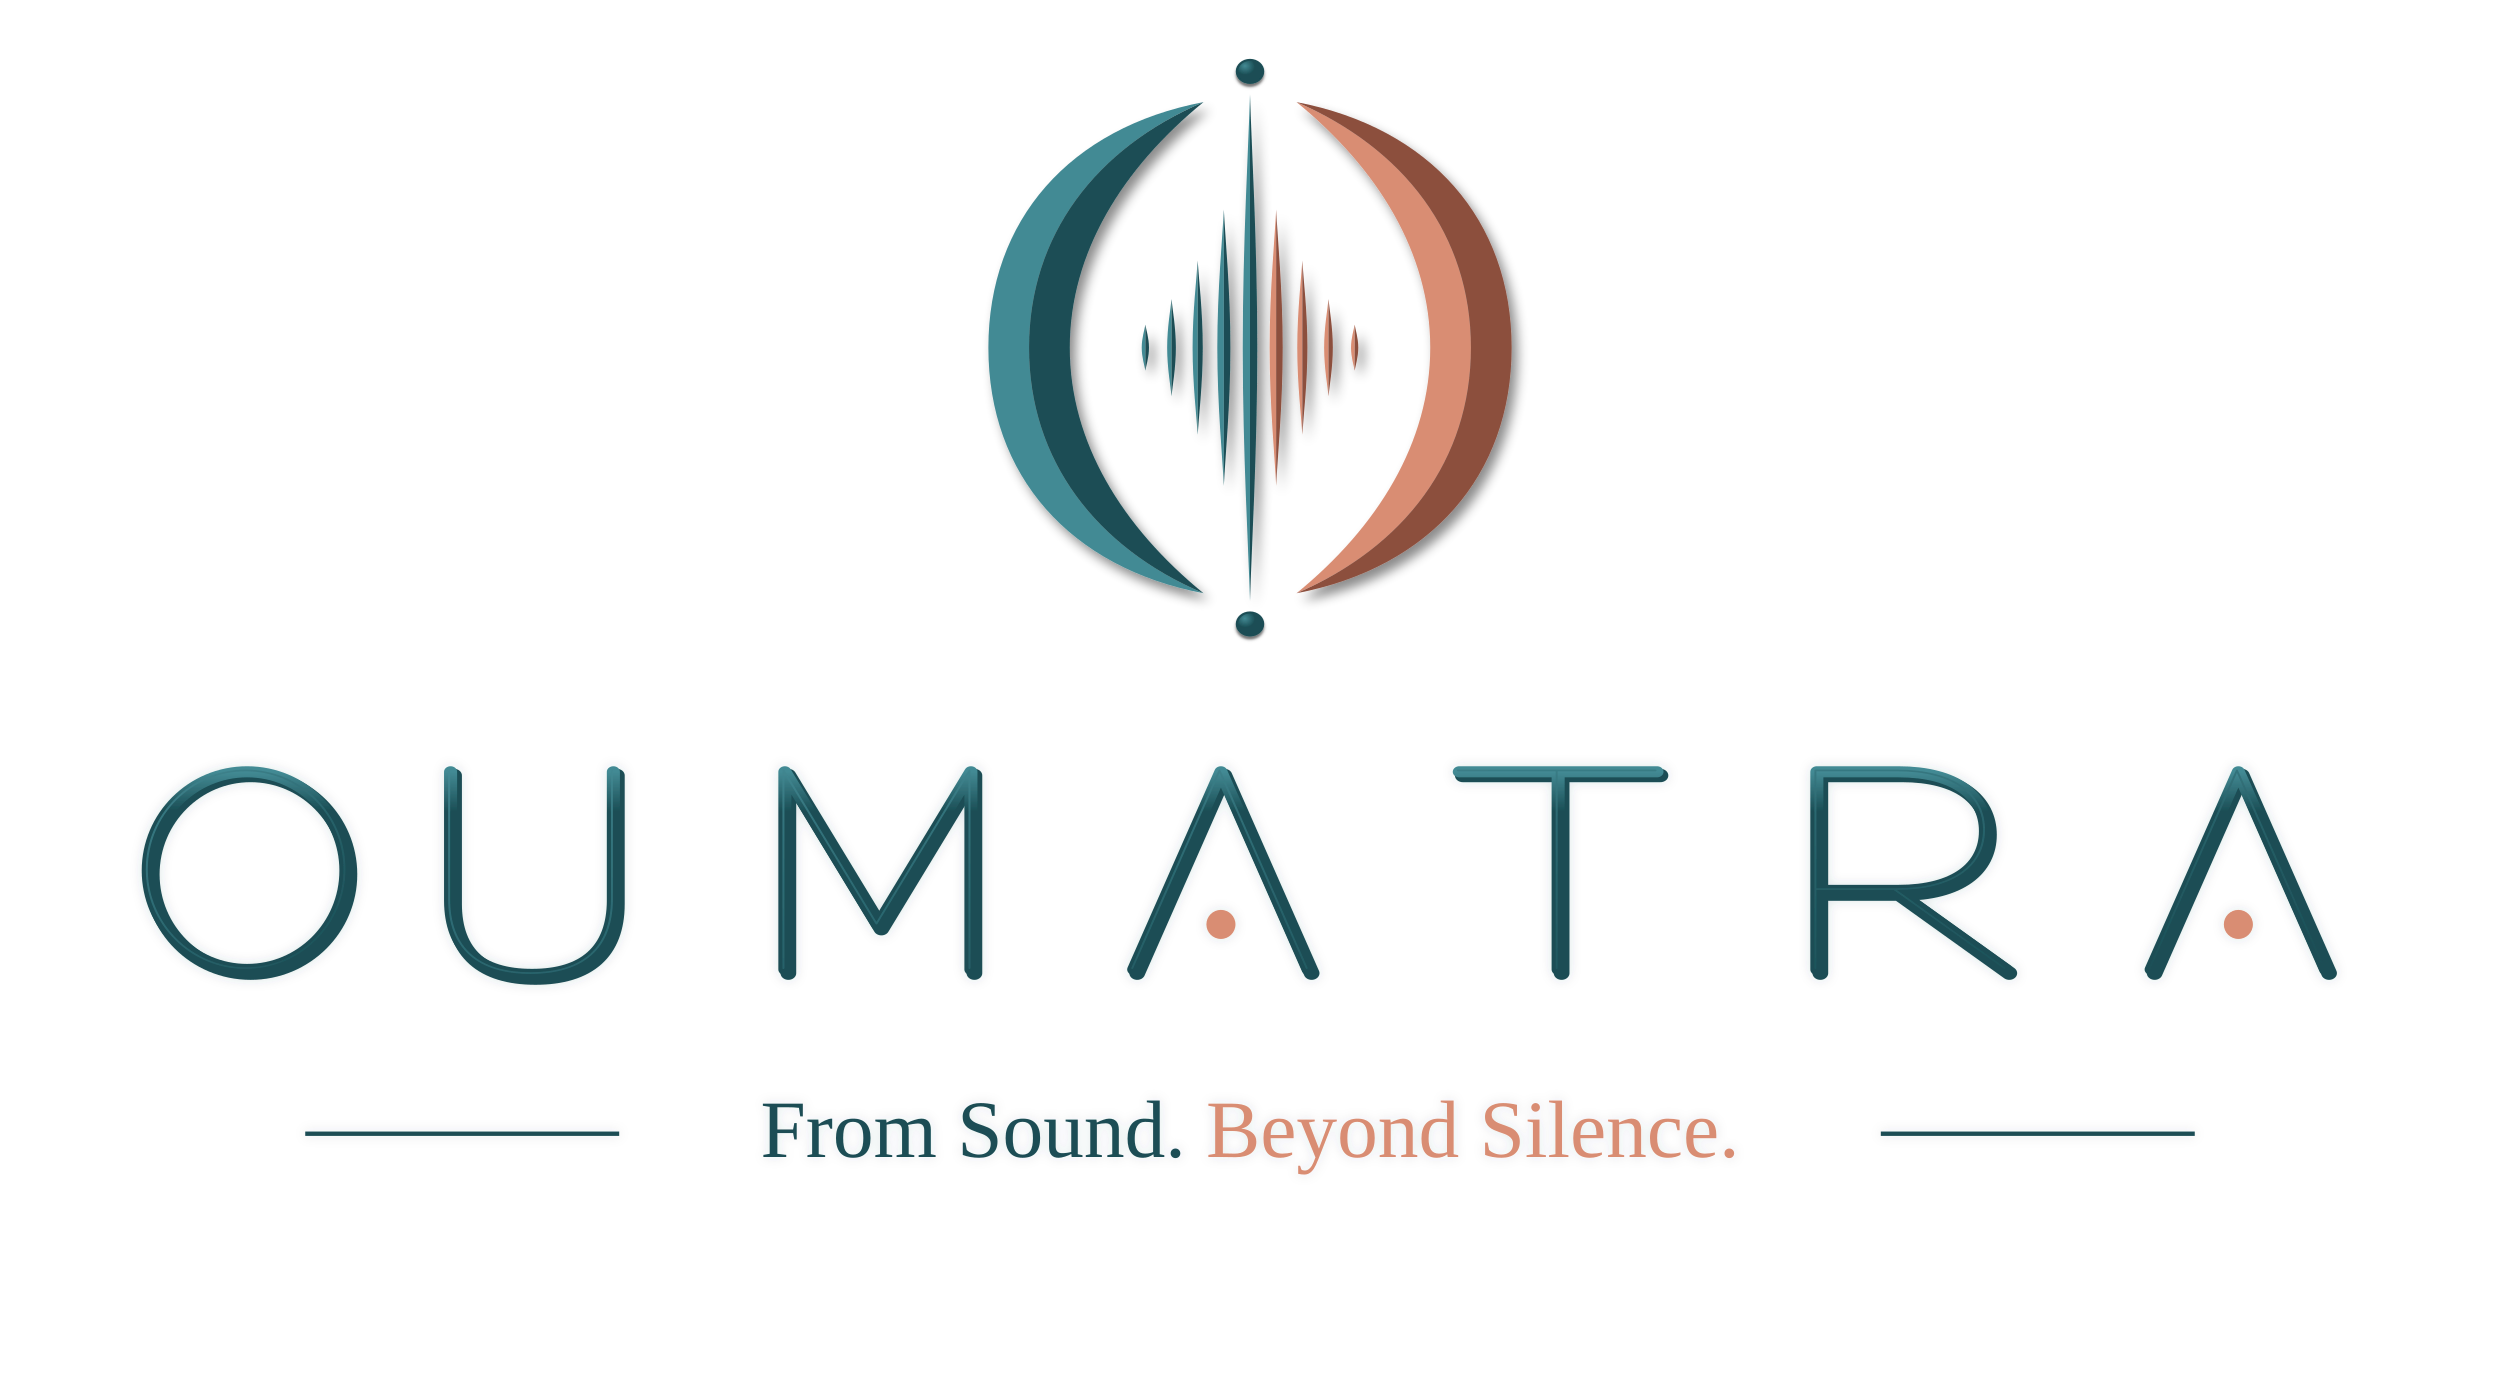
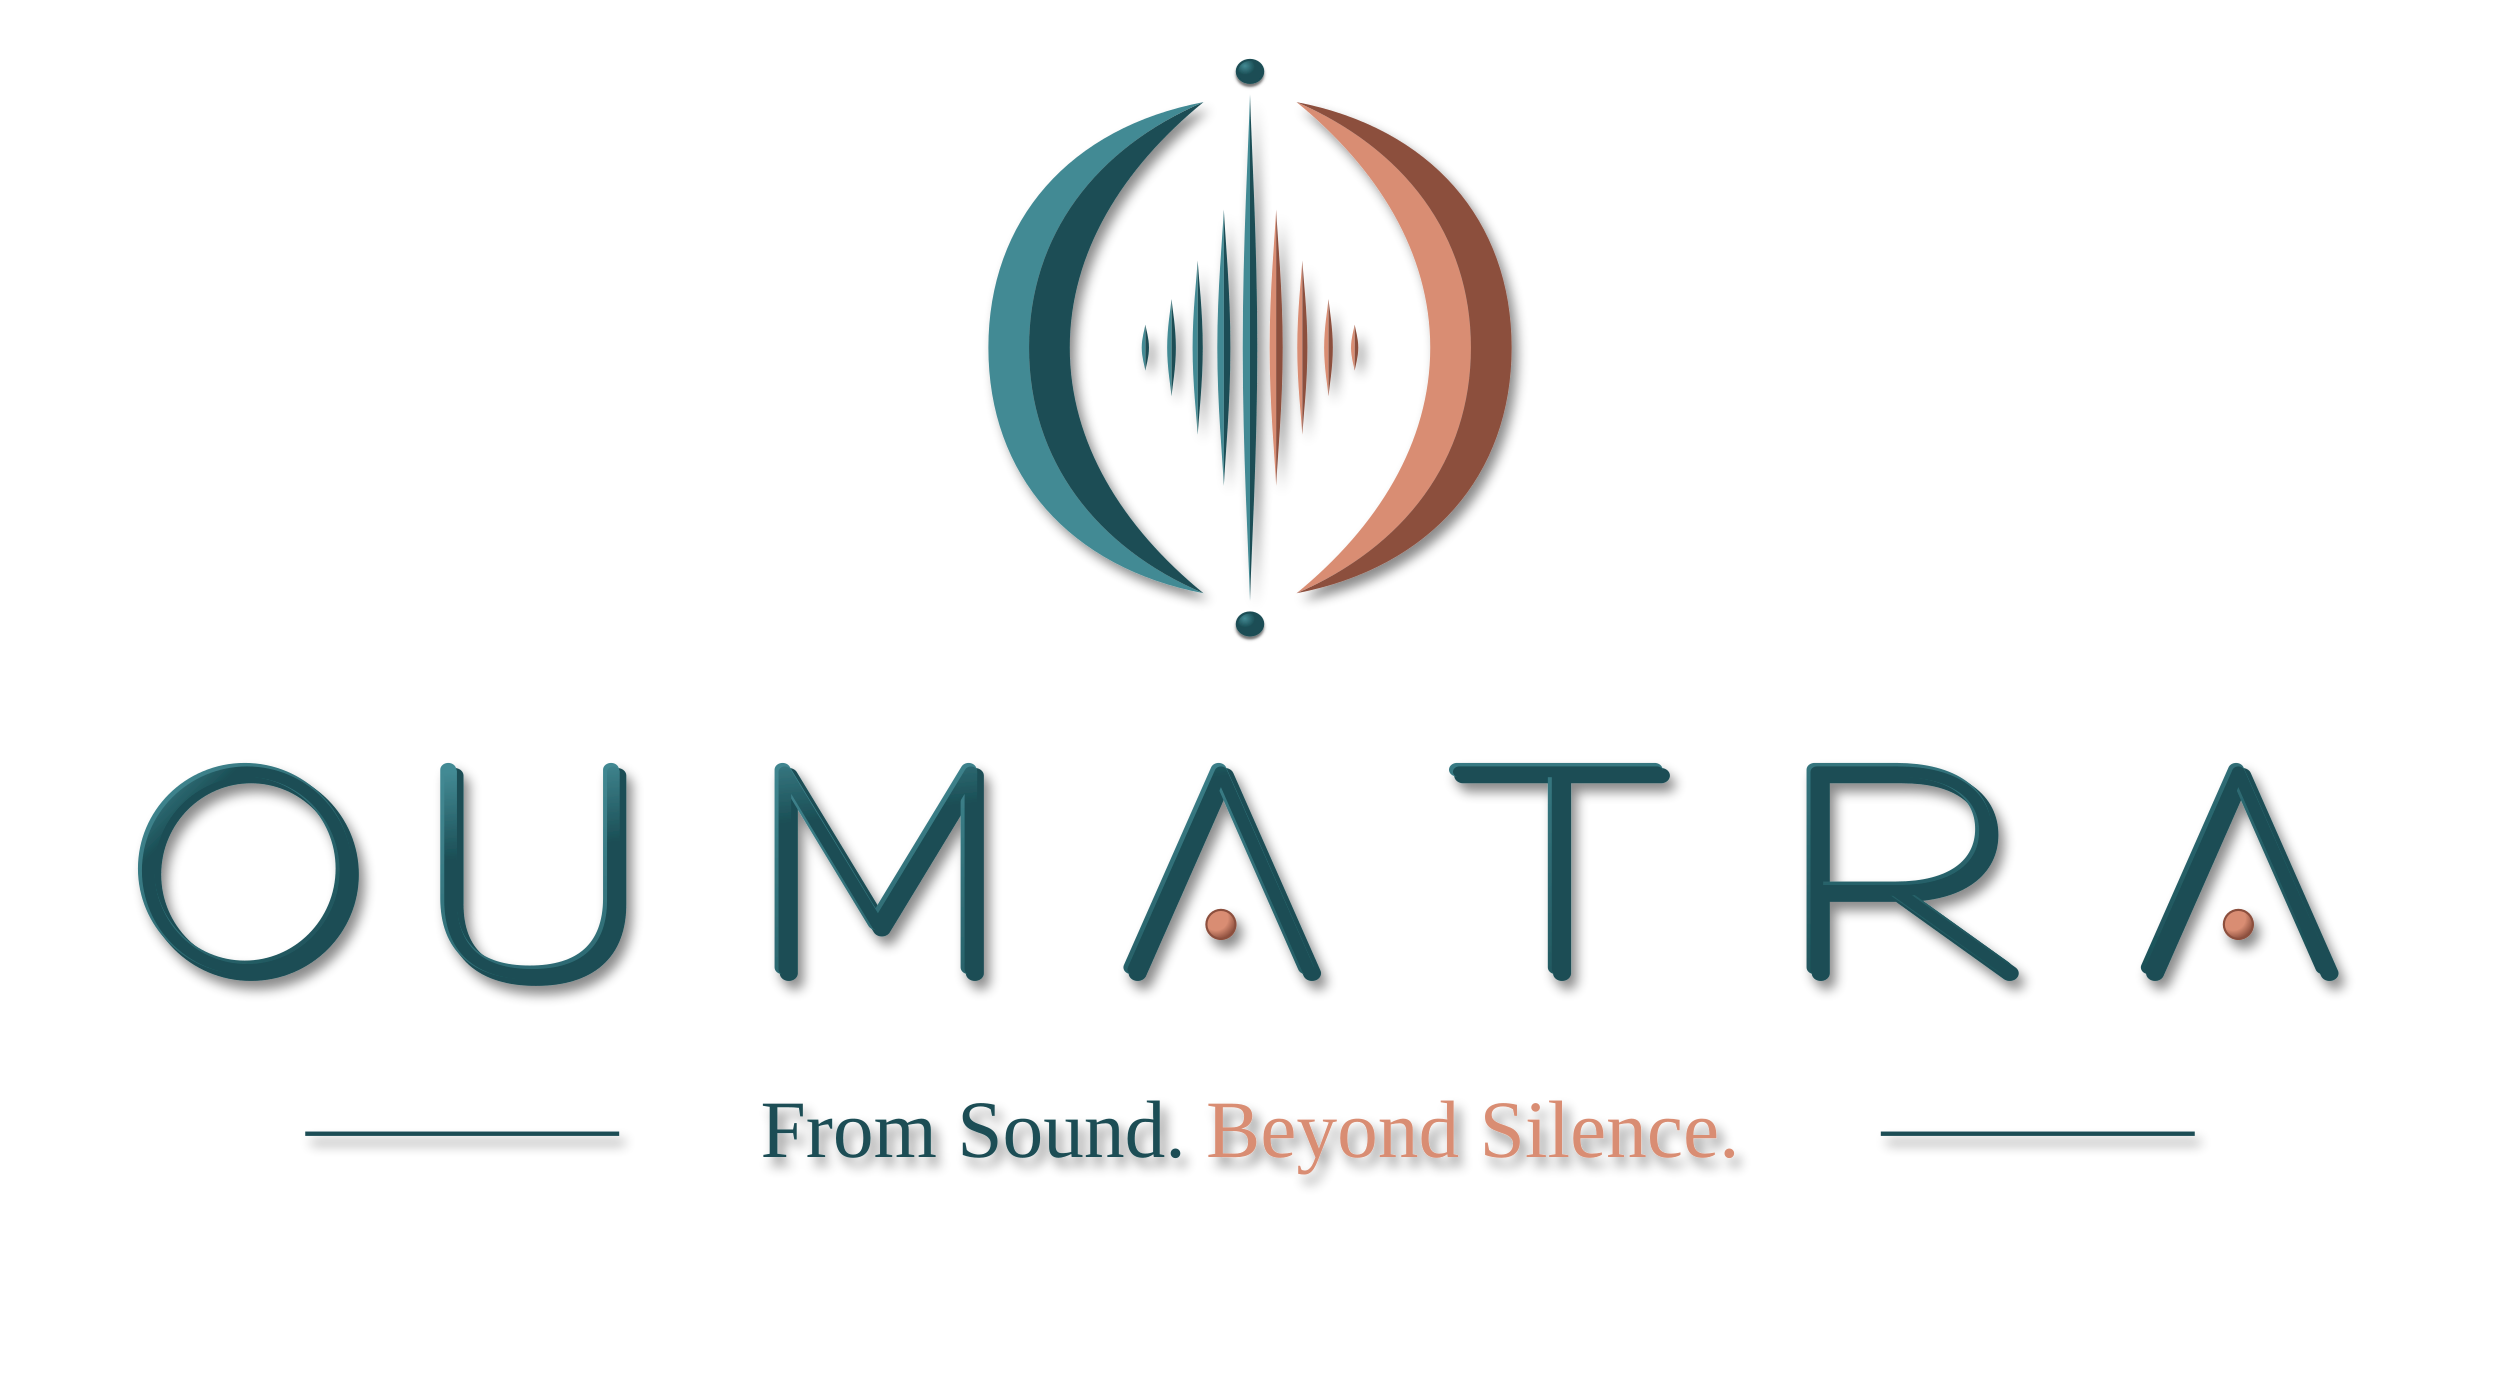
<svg xmlns="http://www.w3.org/2000/svg" viewBox="0 0 860 480" role="img" aria-labelledby="title">
  <defs>
-     <linearGradient id="word-face" x1="0" y1="0" x2="0" y2="1">
+     <linearGradient id="word-face" x1="0" y1="0" x2="1" y2="1">
      <stop stop-color="#438A94" />
-       <stop offset=".2" stop-color="#1A4D54" />
-       <stop offset=".72" stop-color="#1A4D54" />
+       <stop offset=".22" stop-color="#1A4D54" />
+       <stop offset=".7" stop-color="#1A4D54" />
      <stop offset="1" stop-color="#1A4D54" />
    </linearGradient>
    <linearGradient id="word-highlight" x1="0" y1="0" x2="1" y2="1">
      <stop stop-color="#438A94" />
      <stop offset="1" stop-color="#1A4D54" />
    </linearGradient>
    <linearGradient id="word-shadow" x1="0" y1="0" x2="1" y2="1">
      <stop stop-color="#1A4D54" />
      <stop offset="1" stop-color="#1A4D54" />
    </linearGradient>
    <filter id="raised" x="-30%" y="-30%" width="170%" height="180%">
      <feDropShadow dx="2" dy="3" stdDeviation="2" flood-color="#000000" flood-opacity=".46" />
    </filter>
-     <filter id="word-depth" x="-8%" y="-20%" width="116%" height="150%">
-       <feGaussianBlur in="SourceAlpha" stdDeviation="2" result="glowAlpha" />
-       <feFlood flood-color="#1A4D54" flood-opacity=".14" />
-       <feComposite in2="glowAlpha" operator="in" result="glow" />
-       <feDropShadow dx="1.6" dy="2.4" stdDeviation="1.1" flood-color="#061C22" flood-opacity=".38" />
-       <feMerge>
-         <feMergeNode in="glow" />
-         <feMergeNode in="SourceGraphic" />
-       </feMerge>
+     <filter id="word-depth" x="-10%" y="-25%" width="125%" height="165%">
+       <feDropShadow dx="2" dy="3" stdDeviation="2" flood-color="#000000" flood-opacity=".46" />
    </filter>
    <filter id="dot-inset" x="-80%" y="-80%" width="260%" height="260%">
      <feDropShadow dx="0" dy="1.2" stdDeviation=".65" flood-color="#000000" flood-opacity=".55" />
    </filter>
    <radialGradient id="dot-face" cx="34%" cy="30%" r="72%" fx="30%" fy="26%">
      <stop stop-color="#438A94" />
      <stop offset=".52" stop-color="#1A4D54" />
      <stop offset="1" stop-color="#1A4D54" />
+     </radialGradient>
+     <radialGradient id="accent-dot-face" cx="34%" cy="30%" r="72%" fx="30%" fy="26%">
+       <stop stop-color="#D98D73" />
+       <stop offset=".58" stop-color="#D98D73" />
+       <stop offset="1" stop-color="#8C4F3E" />
    </radialGradient>
    <symbol id="left-wave-bar" viewBox="0 0 8 100" preserveAspectRatio="none">
      <path d="M4 0C3.2 10 0 29 0 50s3.2 40 4 50Z" fill="#438A94" />
      <path d="M4 0c.8 10 4 29 4 50s-3.2 40-4 50Z" fill="#1A4D54" />
    </symbol>
    <symbol id="right-wave-bar" viewBox="0 0 8 100" preserveAspectRatio="none">
      <path d="M4 0C3.2 10 0 29 0 50s3.2 40 4 50Z" fill="#D98D73" />
      <path d="M4 0c.8 10 4 29 4 50s-3.2 40-4 50Z" fill="#8C4F3E" />
    </symbol>
  </defs>
  <g transform="translate(310 14) scale(1 .88)">
    <g filter="url(#raised)">
      <path d="M104 24C58 34 30 70 30 120C30 170 58 206 104 216C67 198 44 164 44 120C44 76 67 42 104 24Z" fill="#438A94" />
      <path d="M104 24C67 42 44 76 44 120C44 164 67 198 104 216C76 190 58 157 58 120C58 83 76 50 104 24Z" fill="#1A4D54" />
      <path d="M136 24C164 50 182 83 182 120C182 157 164 190 136 216C173 198 196 164 196 120C196 76 173 42 136 24Z" fill="#D98D73" />
      <path d="M136 24C173 42 196 76 196 120C196 164 173 198 136 216C182 206 210 170 210 120C210 70 182 34 136 24Z" fill="#8C4F3E" />
      <use href="#left-wave-bar" x="82.75" y="111" width="2.5" height="18" />
      <use href="#left-wave-bar" x="91.5" y="101" width="3" height="38" />
      <use href="#left-wave-bar" x="100.25" y="86" width="3.5" height="68" />
      <use href="#left-wave-bar" x="108.75" y="66" width="4.5" height="108" />
      <use href="#left-wave-bar" x="117.5" y="21" width="5" height="198" />
      <use href="#right-wave-bar" x="126.75" y="66" width="4.5" height="108" />
      <use href="#right-wave-bar" x="136.25" y="86" width="3.5" height="68" />
      <use href="#right-wave-bar" x="145.5" y="101" width="3" height="38" />
      <use href="#right-wave-bar" x="154.75" y="111" width="2.5" height="18" />
    </g>
    <circle cx="120" cy="12" r="4.5" fill="url(#dot-face)" stroke="#1A4D54" stroke-width=".8" filter="url(#dot-inset)" />
    <circle cx="120" cy="228" r="4.5" fill="url(#dot-face)" stroke="#1A4D54" stroke-width=".8" filter="url(#dot-inset)" />
  </g>
  <g filter="url(#word-depth)">
-     <g transform="translate(50 240) scale(1 .85) translate(1.2 1.5)" fill="none" stroke="url(#word-shadow)" stroke-width="5.4" stroke-linecap="round" stroke-linejoin="round">
+     <g transform="translate(50 240) scale(1 .85) translate(1.35 1.55)" fill="none" stroke="url(#word-shadow)" stroke-width="6.2" stroke-linecap="round" stroke-linejoin="round">
      <ellipse cx="35" cy="70" rx="34" ry="40" />
      <path d="M105 30v52c0 20 10 30 28 30s28-10 28-30V30M220 110V30l32 62 32-62v80M340 110l30-80 30 80M452 30h68m-34 0v80M575 110V30h28c20 0 30 10 30 24s-10 24-30 24h-28m27 0 38 32M690 110l30-80 30 80" />
    </g>
-     <g transform="translate(50 240) scale(1 .85)" fill="none" stroke="url(#word-face)" stroke-width="4.5" stroke-linecap="round" stroke-linejoin="round">
+     <g transform="translate(50 240) scale(1 .85) translate(-.8 -.85)" fill="none" stroke="url(#word-highlight)" stroke-width="5.5" stroke-linecap="round" stroke-linejoin="round">
      <ellipse cx="35" cy="70" rx="34" ry="40" />
      <path d="M105 30v52c0 20 10 30 28 30s28-10 28-30V30M220 110V30l32 62 32-62v80M340 110l30-80 30 80M452 30h68m-34 0v80M575 110V30h28c20 0 30 10 30 24s-10 24-30 24h-28m27 0 38 32M690 110l30-80 30 80" />
    </g>
-     <g transform="translate(50 240) scale(1 .85) translate(-.5 -.55)" fill="none" stroke="url(#word-highlight)" stroke-opacity=".8" stroke-width=".7" stroke-linecap="round" stroke-linejoin="round">
+     <g transform="translate(50 240) scale(1 .85)" fill="none" stroke="url(#word-face)" stroke-width="4.35" stroke-linecap="round" stroke-linejoin="round">
      <ellipse cx="35" cy="70" rx="34" ry="40" />
      <path d="M105 30v52c0 20 10 30 28 30s28-10 28-30V30M220 110V30l32 62 32-62v80M340 110l30-80 30 80M452 30h68m-34 0v80M575 110V30h28c20 0 30 10 30 24s-10 24-30 24h-28m27 0 38 32M690 110l30-80 30 80" />
    </g>
-     <g fill="#D98D73">
+     <g fill="url(#accent-dot-face)" stroke="#8C4F3E" stroke-width=".75">
      <circle cx="420" cy="318" r="5" />
      <circle cx="770" cy="318" r="5" />
    </g>
  </g>
  <g filter="url(#word-depth)">
    <path d="M105 390h108M647 390h108" stroke="#1A4D54" stroke-width="1.5" />
    <text x="430" y="398" text-anchor="middle" fill="#1A4D54" font-family="Georgia,'Times New Roman',serif" font-size="28">From Sound. <tspan fill="#D98D73">Beyond Silence.</tspan>
    </text>
  </g>
</svg>
